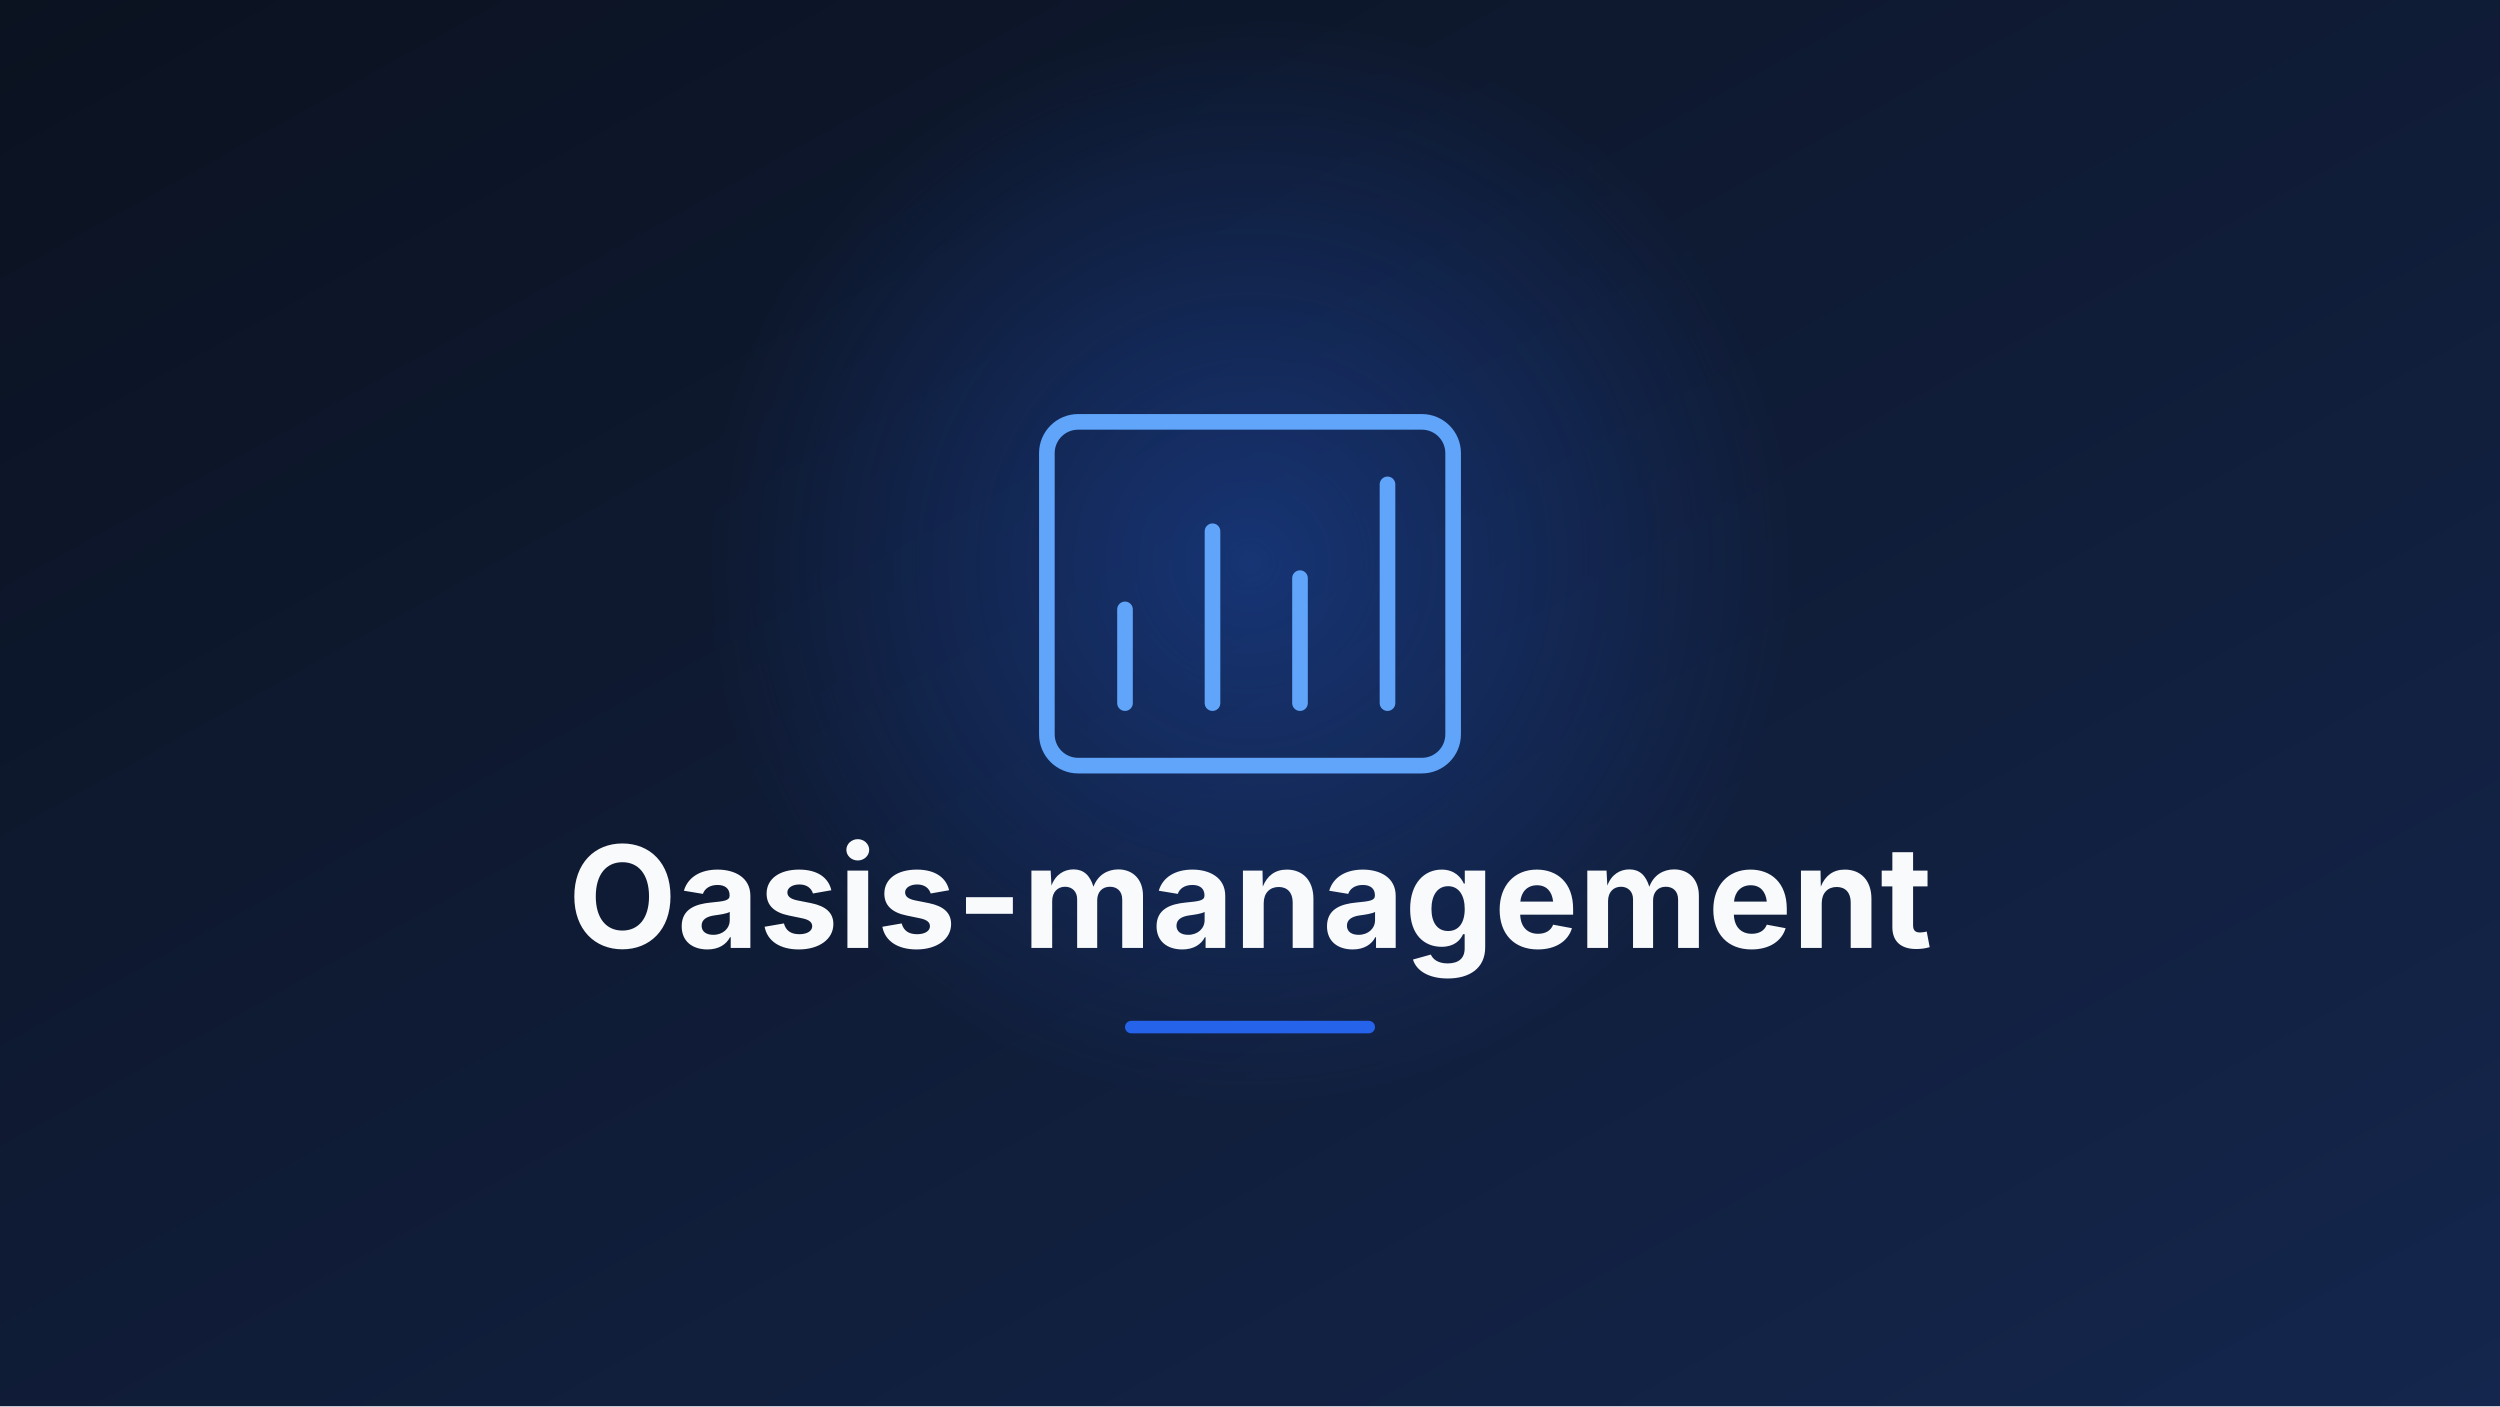
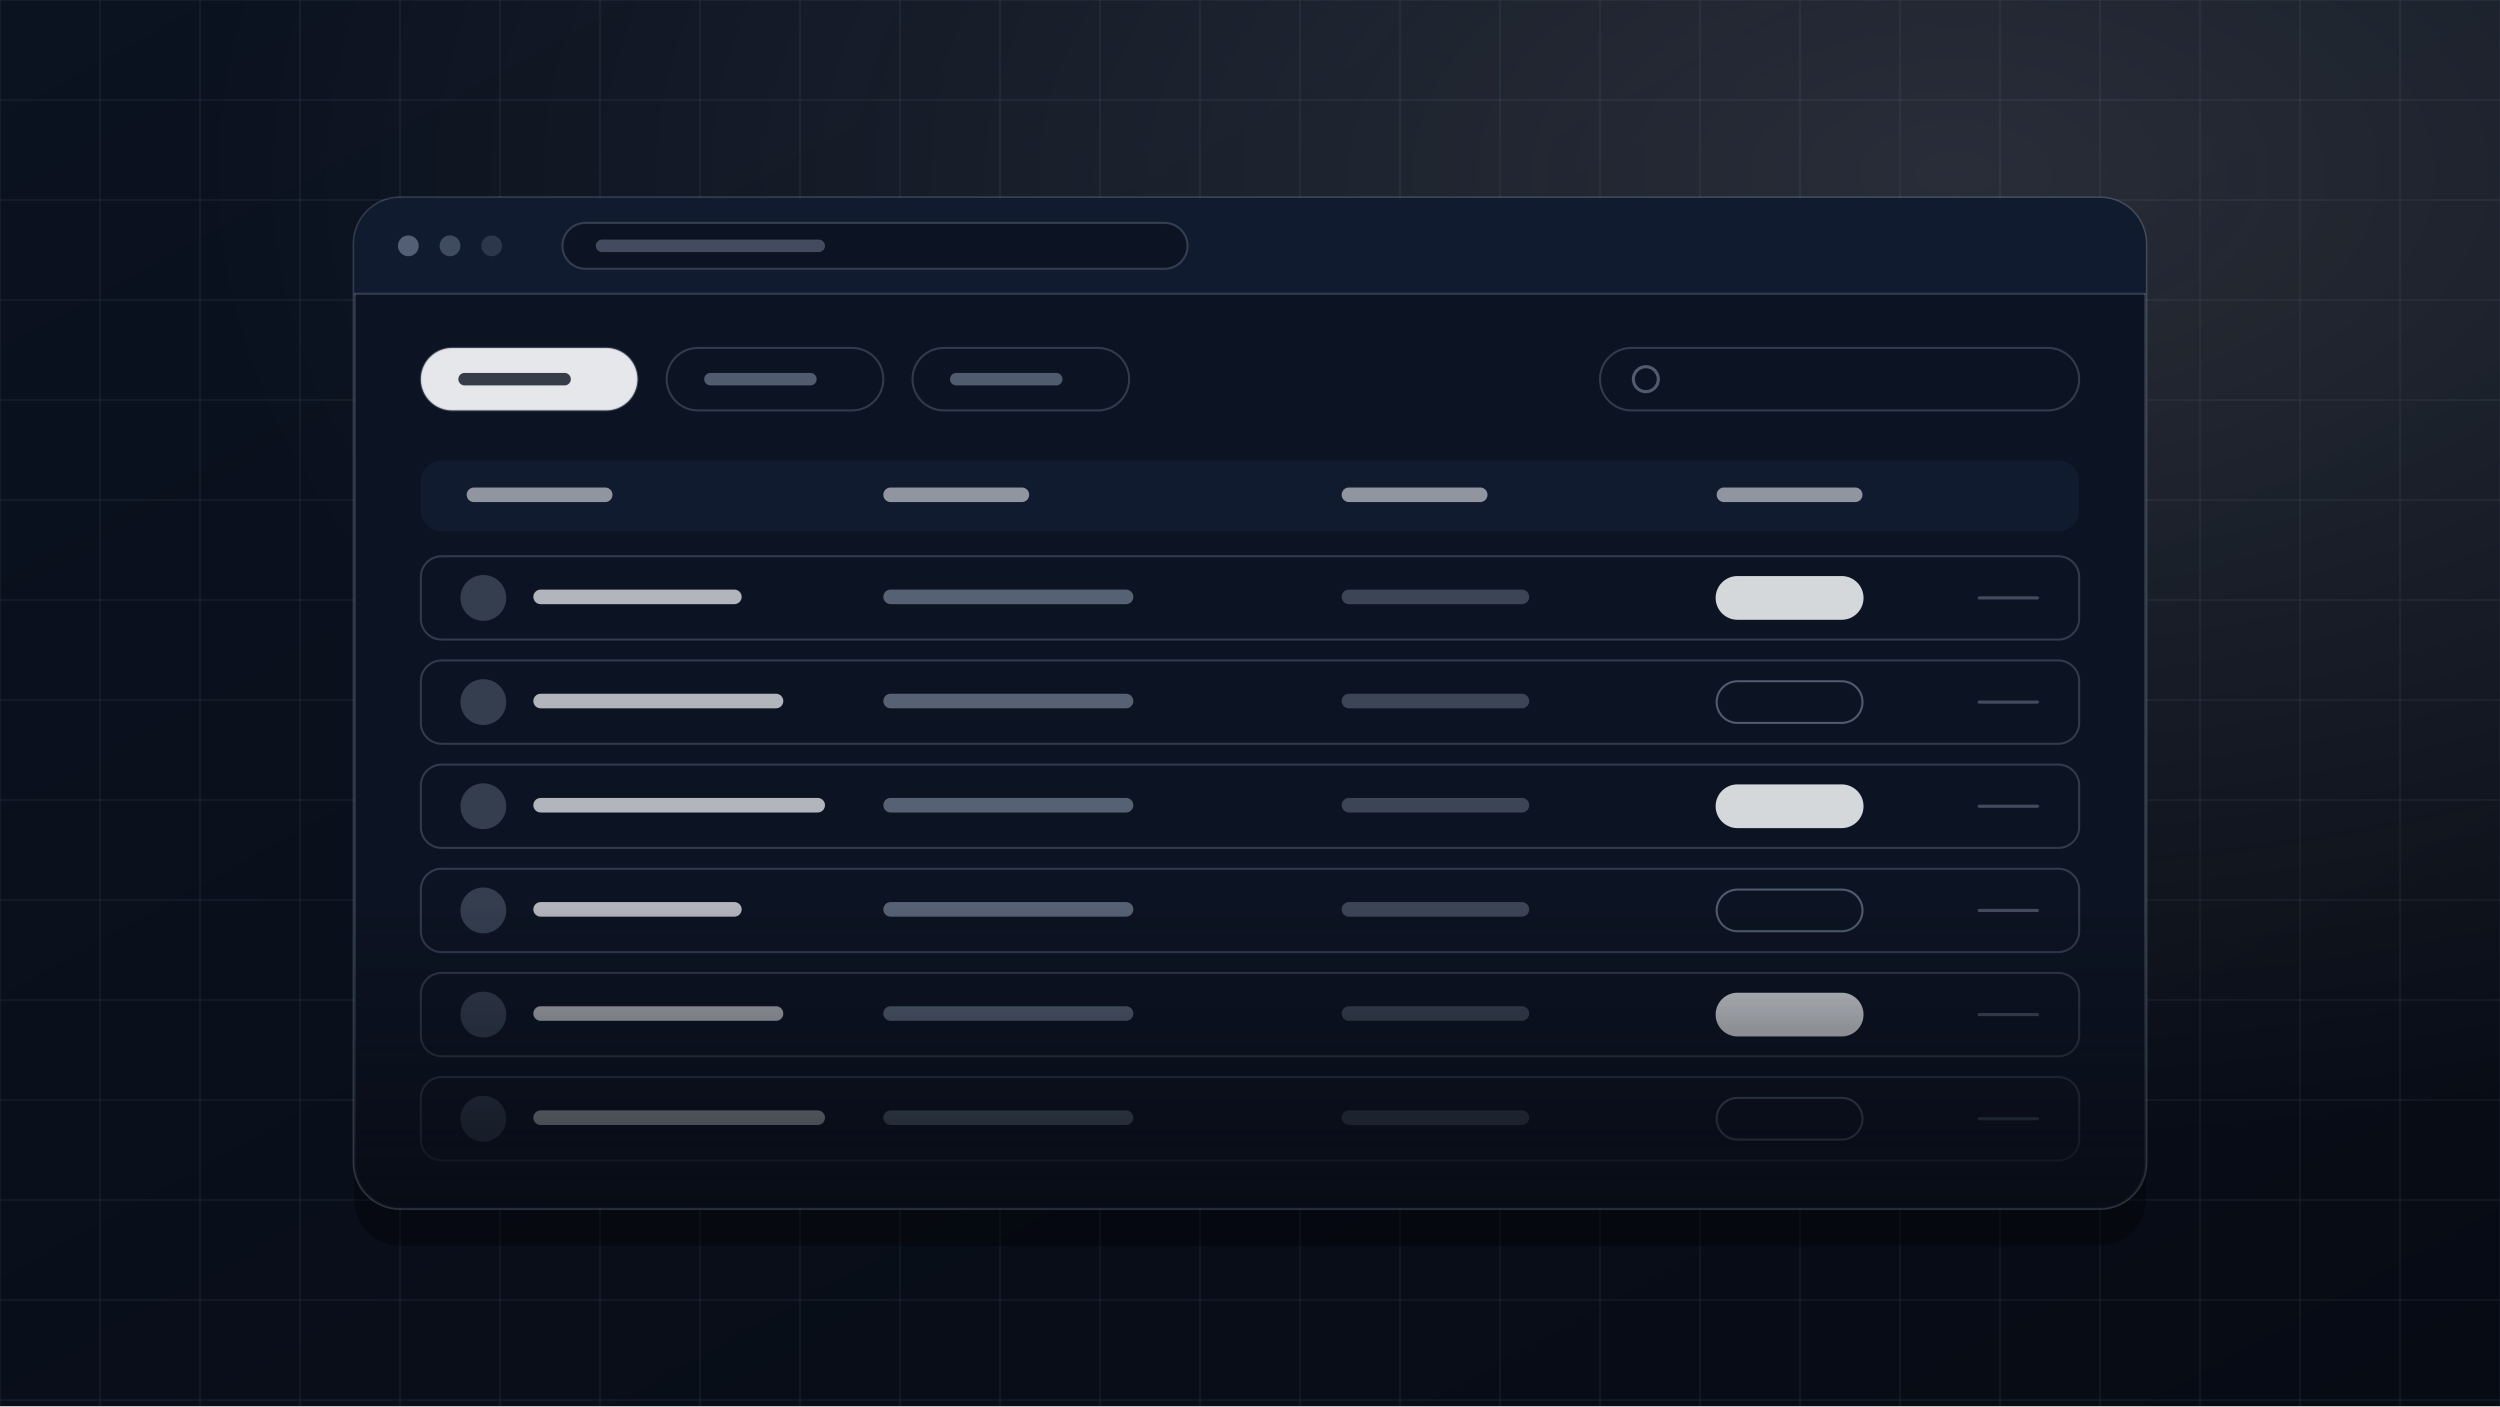
- <svg xmlns="http://www.w3.org/2000/svg" width="1200" height="675" viewBox="0 0 1200 675" role="img" aria-label="Oasis-management">
+ <svg xmlns="http://www.w3.org/2000/svg" width="1200" height="675" viewBox="0 0 1200 675" role="img">
  <defs>
    <linearGradient id="bg" x1="0" y1="0" x2="1" y2="1">
      <stop offset="0" stop-color="#0B1220" />
-       <stop offset="1" stop-color="#14264D" />
+       <stop offset="1" stop-color="#070B14" />
    </linearGradient>
-     <radialGradient id="glow" cx="0.5" cy="0.5" r="0.5">
-       <stop offset="0" stop-color="#2563EB" stop-opacity="0.35" />
-       <stop offset="1" stop-color="#2563EB" stop-opacity="0" />
+     <radialGradient id="glow" cx="0.78" cy="0.12" r="0.7">
+       <stop offset="0" stop-color="#F8FAFC" stop-opacity="0.13" />
+       <stop offset="1" stop-color="#F8FAFC" stop-opacity="0" />
    </radialGradient>
+     <linearGradient id="fade" x1="0" y1="0" x2="0" y2="1">
+       <stop offset="0.7" stop-color="#070B14" stop-opacity="0" />
+       <stop offset="1" stop-color="#070B14" stop-opacity="0.85" />
+     </linearGradient>
+     <clipPath id="win">
+       <rect x="170" y="95" width="860" height="485" rx="22" />
+     </clipPath>
  </defs>
  <rect width="1200" height="675" fill="url(#bg)" />
-   <circle cx="600" cy="270" r="260" fill="url(#glow)" />
-   <g transform="translate(600 285) scale(1.5)" fill="none" stroke="#60A5FA" stroke-width="5" stroke-linecap="round" stroke-linejoin="round">
-     <rect x="-65" y="-55" width="130" height="110" rx="10" />
-     <path d="M-40 35 V5 M-12 35 V-20 M16 35 V-5 M44 35 V-35" />
+   <g stroke="#94A3B8" stroke-opacity="0.07" stroke-width="1">
+     <path d="M0 0V675" />
+     <path d="M48 0V675" />
+     <path d="M96 0V675" />
+     <path d="M144 0V675" />
+     <path d="M192 0V675" />
+     <path d="M240 0V675" />
+     <path d="M288 0V675" />
+     <path d="M336 0V675" />
+     <path d="M384 0V675" />
+     <path d="M432 0V675" />
+     <path d="M480 0V675" />
+     <path d="M528 0V675" />
+     <path d="M576 0V675" />
+     <path d="M624 0V675" />
+     <path d="M672 0V675" />
+     <path d="M720 0V675" />
+     <path d="M768 0V675" />
+     <path d="M816 0V675" />
+     <path d="M864 0V675" />
+     <path d="M912 0V675" />
+     <path d="M960 0V675" />
+     <path d="M1008 0V675" />
+     <path d="M1056 0V675" />
+     <path d="M1104 0V675" />
+     <path d="M1152 0V675" />
+     <path d="M1200 0V675" />
+     <path d="M0 0H1200" />
+     <path d="M0 48H1200" />
+     <path d="M0 96H1200" />
+     <path d="M0 144H1200" />
+     <path d="M0 192H1200" />
+     <path d="M0 240H1200" />
+     <path d="M0 288H1200" />
+     <path d="M0 336H1200" />
+     <path d="M0 384H1200" />
+     <path d="M0 432H1200" />
+     <path d="M0 480H1200" />
+     <path d="M0 528H1200" />
+     <path d="M0 576H1200" />
+     <path d="M0 624H1200" />
+     <path d="M0 672H1200" />
  </g>
-   <text x="600" y="455" text-anchor="middle" font-family="Space Grotesk, Inter, system-ui, sans-serif" font-size="68" font-weight="700" fill="#F8FAFC">Oasis-management</text>
-   <rect x="540" y="490" width="120" height="6" rx="3" fill="#2563EB" />
+   <rect width="1200" height="675" fill="url(#glow)" />
+   <g>
+     <rect x="170" y="113" width="860" height="485" rx="22" fill="#000" opacity="0.35" />
+     <rect x="170" y="95" width="860" height="485" rx="22" fill="#0C1322" stroke="rgba(148,163,184,0.28)" stroke-width="1.5" />
+     <g clip-path="url(#win)">
+       <rect x="170" y="95" width="860" height="46" rx="0" fill="#111B30" />
+       <circle cx="196" cy="118" r="5" fill="#94A3B8" opacity="0.5" />
+       <circle cx="216" cy="118" r="5" fill="#94A3B8" opacity="0.35" />
+       <circle cx="236" cy="118" r="5" fill="#94A3B8" opacity="0.2" />
+       <rect x="270" y="107" width="300" height="22" rx="11" fill="#0C1322" stroke="rgba(148,163,184,0.28)" stroke-width="1" />
+       <rect x="286" y="115" width="110" height="6" rx="3" fill="#94A3B8" opacity="0.4" />
+       <path d="M170 141H1030" stroke="rgba(148,163,184,0.28)" />
+       <rect x="202" y="167" width="104" height="30" rx="15" fill="#F8FAFC" stroke="rgba(148,163,184,0.28)" stroke-width="1" opacity="0.92" />
+       <rect x="220" y="179" width="54" height="6" rx="3" fill="#0B1220" opacity="0.8" />
+       <rect x="320" y="167" width="104" height="30" rx="15" fill="none" stroke="rgba(148,163,184,0.28)" stroke-width="1" />
+       <rect x="338" y="179" width="54" height="6" rx="3" fill="#94A3B8" opacity="0.5" />
+       <rect x="438" y="167" width="104" height="30" rx="15" fill="none" stroke="rgba(148,163,184,0.28)" stroke-width="1" />
+       <rect x="456" y="179" width="54" height="6" rx="3" fill="#94A3B8" opacity="0.5" />
+       <rect x="768" y="167" width="230" height="30" rx="15" fill="none" stroke="rgba(148,163,184,0.28)" stroke-width="1" />
+       <circle cx="790" cy="182" r="6" fill="none" stroke="#94A3B8" stroke-width="1.5" opacity="0.5" />
+       <rect x="202" y="221" width="796" height="34" rx="10" fill="#111B30" />
+       <rect x="224" y="234" width="70" height="7" rx="3.5" fill="#F8FAFC" opacity="0.55" />
+       <rect x="424" y="234" width="70" height="7" rx="3.5" fill="#F8FAFC" opacity="0.55" />
+       <rect x="644" y="234" width="70" height="7" rx="3.5" fill="#F8FAFC" opacity="0.55" />
+       <rect x="824" y="234" width="70" height="7" rx="3.5" fill="#F8FAFC" opacity="0.55" />
+       <rect x="202" y="267" width="796" height="40" rx="10" fill="none" stroke="rgba(148,163,184,0.28)" stroke-width="1" />
+       <circle cx="232" cy="287" r="11" fill="#94A3B8" opacity="0.3" />
+       <rect x="256" y="283" width="100" height="7" rx="3.5" fill="#F8FAFC" opacity="0.7" />
+       <rect x="424" y="283" width="120" height="7" rx="3.5" fill="#94A3B8" opacity="0.55" />
+       <rect x="644" y="283" width="90" height="7" rx="3.5" fill="#94A3B8" opacity="0.35" />
+       <rect x="824" y="277" width="70" height="20" rx="10" fill="#F8FAFC" stroke="#F8FAFC" stroke-width="1" opacity="0.85" />
+       <path d="M950 287h28" fill="none" stroke="#94A3B8" stroke-width="1.5" stroke-linecap="round" stroke-linejoin="round" opacity="0.4" />
+       <rect x="202" y="317" width="796" height="40" rx="10" fill="none" stroke="rgba(148,163,184,0.28)" stroke-width="1" />
+       <circle cx="232" cy="337" r="11" fill="#94A3B8" opacity="0.3" />
+       <rect x="256" y="333" width="120" height="7" rx="3.5" fill="#F8FAFC" opacity="0.7" />
+       <rect x="424" y="333" width="120" height="7" rx="3.5" fill="#94A3B8" opacity="0.55" />
+       <rect x="644" y="333" width="90" height="7" rx="3.5" fill="#94A3B8" opacity="0.35" />
+       <rect x="824" y="327" width="70" height="20" rx="10" fill="none" stroke="#94A3B8" stroke-width="1" opacity="0.5" />
+       <path d="M950 337h28" fill="none" stroke="#94A3B8" stroke-width="1.5" stroke-linecap="round" stroke-linejoin="round" opacity="0.4" />
+       <rect x="202" y="367" width="796" height="40" rx="10" fill="none" stroke="rgba(148,163,184,0.28)" stroke-width="1" />
+       <circle cx="232" cy="387" r="11" fill="#94A3B8" opacity="0.3" />
+       <rect x="256" y="383" width="140" height="7" rx="3.5" fill="#F8FAFC" opacity="0.7" />
+       <rect x="424" y="383" width="120" height="7" rx="3.5" fill="#94A3B8" opacity="0.55" />
+       <rect x="644" y="383" width="90" height="7" rx="3.5" fill="#94A3B8" opacity="0.35" />
+       <rect x="824" y="377" width="70" height="20" rx="10" fill="#F8FAFC" stroke="#F8FAFC" stroke-width="1" opacity="0.85" />
+       <path d="M950 387h28" fill="none" stroke="#94A3B8" stroke-width="1.5" stroke-linecap="round" stroke-linejoin="round" opacity="0.4" />
+       <rect x="202" y="417" width="796" height="40" rx="10" fill="none" stroke="rgba(148,163,184,0.28)" stroke-width="1" />
+       <circle cx="232" cy="437" r="11" fill="#94A3B8" opacity="0.3" />
+       <rect x="256" y="433" width="100" height="7" rx="3.5" fill="#F8FAFC" opacity="0.7" />
+       <rect x="424" y="433" width="120" height="7" rx="3.5" fill="#94A3B8" opacity="0.55" />
+       <rect x="644" y="433" width="90" height="7" rx="3.5" fill="#94A3B8" opacity="0.35" />
+       <rect x="824" y="427" width="70" height="20" rx="10" fill="none" stroke="#94A3B8" stroke-width="1" opacity="0.5" />
+       <path d="M950 437h28" fill="none" stroke="#94A3B8" stroke-width="1.5" stroke-linecap="round" stroke-linejoin="round" opacity="0.4" />
+       <rect x="202" y="467" width="796" height="40" rx="10" fill="none" stroke="rgba(148,163,184,0.28)" stroke-width="1" />
+       <circle cx="232" cy="487" r="11" fill="#94A3B8" opacity="0.3" />
+       <rect x="256" y="483" width="120" height="7" rx="3.5" fill="#F8FAFC" opacity="0.7" />
+       <rect x="424" y="483" width="120" height="7" rx="3.5" fill="#94A3B8" opacity="0.55" />
+       <rect x="644" y="483" width="90" height="7" rx="3.5" fill="#94A3B8" opacity="0.35" />
+       <rect x="824" y="477" width="70" height="20" rx="10" fill="#F8FAFC" stroke="#F8FAFC" stroke-width="1" opacity="0.85" />
+       <path d="M950 487h28" fill="none" stroke="#94A3B8" stroke-width="1.5" stroke-linecap="round" stroke-linejoin="round" opacity="0.4" />
+       <rect x="202" y="517" width="796" height="40" rx="10" fill="none" stroke="rgba(148,163,184,0.28)" stroke-width="1" />
+       <circle cx="232" cy="537" r="11" fill="#94A3B8" opacity="0.3" />
+       <rect x="256" y="533" width="140" height="7" rx="3.5" fill="#F8FAFC" opacity="0.7" />
+       <rect x="424" y="533" width="120" height="7" rx="3.5" fill="#94A3B8" opacity="0.55" />
+       <rect x="644" y="533" width="90" height="7" rx="3.5" fill="#94A3B8" opacity="0.35" />
+       <rect x="824" y="527" width="70" height="20" rx="10" fill="none" stroke="#94A3B8" stroke-width="1" opacity="0.5" />
+       <path d="M950 537h28" fill="none" stroke="#94A3B8" stroke-width="1.5" stroke-linecap="round" stroke-linejoin="round" opacity="0.4" />
+       <rect x="170" y="95" width="860" height="485" fill="url(#fade)" />
+     </g>
+   </g>
</svg>
